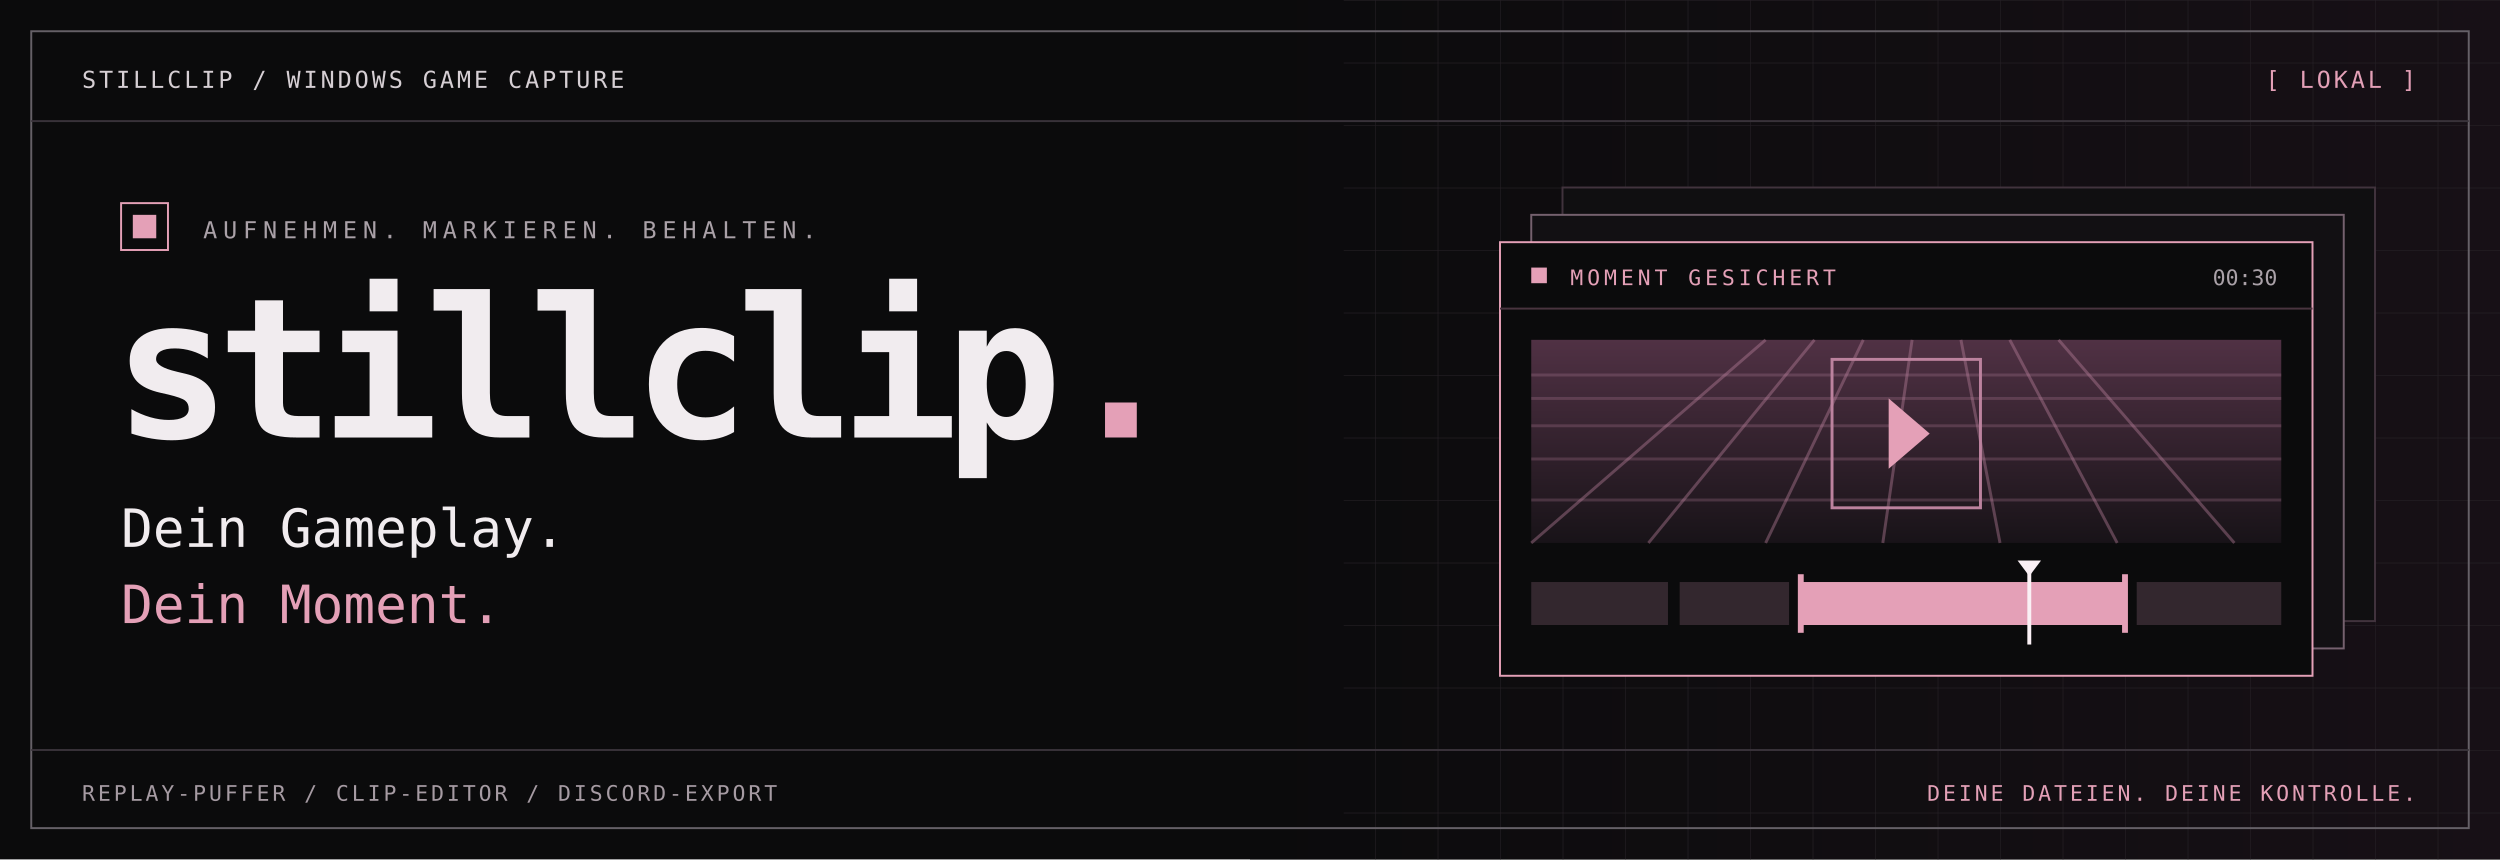
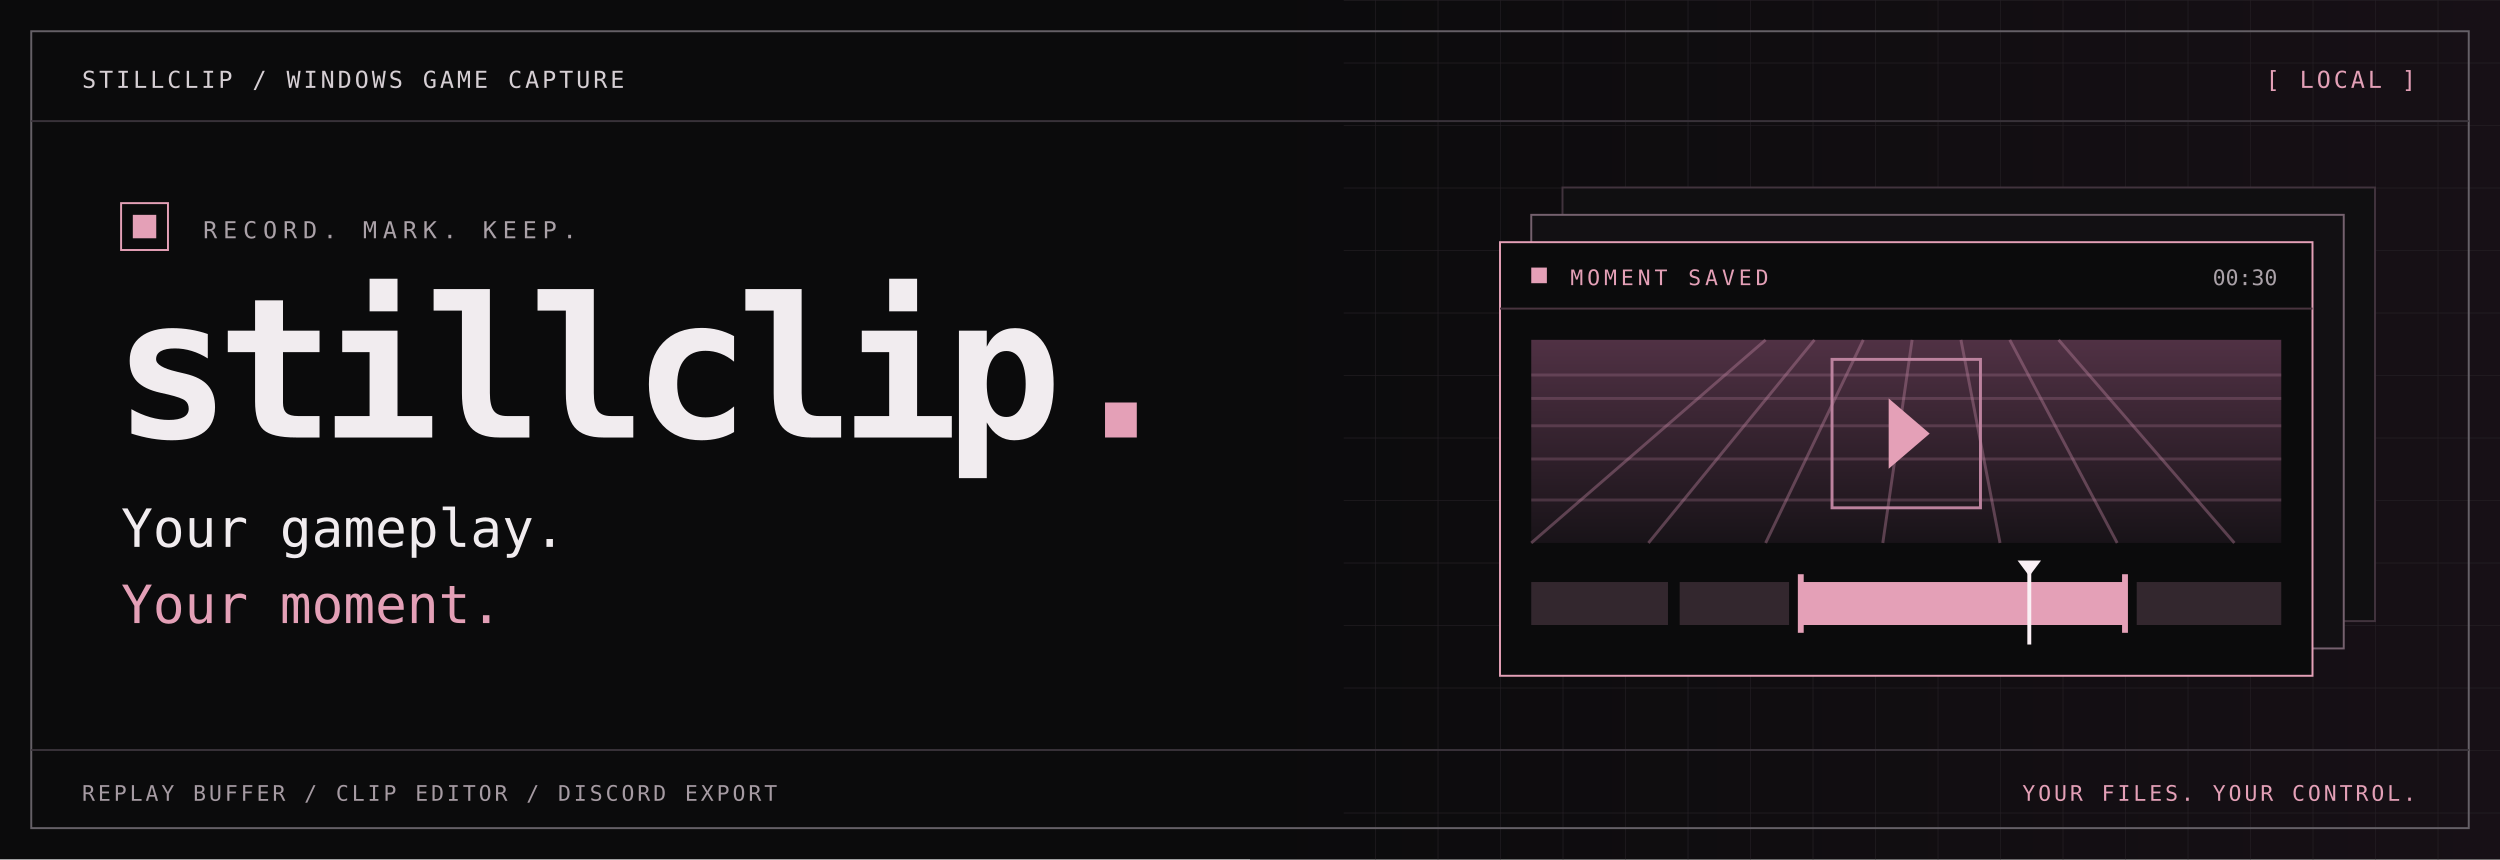
<svg xmlns="http://www.w3.org/2000/svg" width="1280" height="440" viewBox="0 0 1280 440" role="img" aria-labelledby="title description">
  <defs>
    <pattern id="grid" width="32" height="32" patternUnits="userSpaceOnUse">
      <path d="M32 0H0V32" fill="none" stroke="#252025" stroke-width=".6" />
    </pattern>
    <linearGradient id="fade">
      <stop stop-color="#0b0b0c" />
      <stop offset="1" stop-color="#171016" />
    </linearGradient>
    <linearGradient id="clip" x2="0" y2="1">
      <stop stop-color="#503144" />
      <stop offset="1" stop-color="#181318" />
    </linearGradient>
  </defs>
  <path fill="#0b0b0c" d="M0 0h1280v440H0z" />
  <path fill="url(#fade)" d="M640 0h640v440H640z" />
  <path fill="url(#grid)" d="M688 0h592v440H688z" />
  <path d="M16 16h1248v408H16z" fill="none" stroke="#656067" />
  <path d="M16 62h1248M16 384h1248" stroke="#383239" />
  <g font-family="'DejaVu Sans Mono',Consolas,monospace" font-size="12" letter-spacing="1.5">
    <text x="42" y="45" fill="#d6cfd4">STILLCLIP / WINDOWS GAME CAPTURE</text>
-     <text x="1237" y="45" text-anchor="end" fill="#e4a0b7">[ LOKAL ]</text>
+     <text x="1237" y="45" text-anchor="end" fill="#e4a0b7">[ LOCAL ]</text>
  </g>
  <path d="M62 104h24v24H62z" fill="none" stroke="#e4a0b7" />
  <path d="M68 110h12v12H68z" fill="#e4a0b7" />
-   <text x="104" y="122" font-family="'DejaVu Sans Mono',Consolas,monospace" font-size="12" letter-spacing="3" fill="#aaa1a8">AUFNEHMEN. MARKIEREN. BEHALTEN.</text>
+   <text x="104" y="122" font-family="'DejaVu Sans Mono',Consolas,monospace" font-size="12" letter-spacing="3" fill="#aaa1a8">RECORD. MARK. KEEP.</text>
  <text x="58" y="224" font-family="'DejaVu Sans Mono',Consolas,monospace" font-size="100" font-weight="700" letter-spacing="-7" fill="#f1ecef">stillclip<tspan fill="#e4a0b7">.</tspan>
  </text>
-   <text x="62" y="280" font-family="'DejaVu Sans Mono',Consolas,monospace" font-size="27" fill="#f1ecef">Dein Gameplay.</text>
-   <text x="62" y="319" font-family="'DejaVu Sans Mono',Consolas,monospace" font-size="27" fill="#e4a0b7">Dein Moment.</text>
+   <text x="62" y="280" font-family="'DejaVu Sans Mono',Consolas,monospace" font-size="27" fill="#f1ecef">Your gameplay.</text>
+   <text x="62" y="319" font-family="'DejaVu Sans Mono',Consolas,monospace" font-size="27" fill="#e4a0b7">Your moment.</text>
  <g transform="translate(768 96)">
    <path d="M32 0h416v222H32z" fill="#100f11" stroke="#41333d" />
    <path d="M16 14h416v222H16z" fill="#121013" stroke="#75616e" />
    <path d="M0 28h416v222H0z" fill="#0b0b0c" stroke="#e4a0b7" />
    <path d="M0 62h416" stroke="#49343f" />
    <rect x="16" y="41" width="8" height="8" fill="#e4a0b7" />
-     <text x="36" y="50" fill="#e4a0b7" font-family="monospace" font-size="11" letter-spacing="2">MOMENT GESICHERT</text>
+     <text x="36" y="50" fill="#e4a0b7" font-family="monospace" font-size="11" letter-spacing="2">MOMENT SAVED</text>
    <text x="398" y="50" text-anchor="end" fill="#aaa1a8" font-family="monospace" font-size="11">00:30</text>
    <path d="M16 78h384v104H16z" fill="url(#clip)" />
    <g fill="none" stroke="#bc829e" stroke-width="1.5">
      <path d="m16 182 120-104M76 182l85-104M136 182l50-104M196 182l15-104M256 182l-20-104M316 182l-55-104M376 182l-90-104" opacity=".4" />
      <path d="M16 160h384M16 139h384M16 122h384M16 108h384M16 96h384" opacity=".25" />
      <path d="M170 88h76v76h-76z" />
      <path d="m199 108 21 18-21 18z" fill="#e4a0b7" stroke="none" />
    </g>
    <path d="M16 202h70v22H16zM92 202h56v22H92zM326 202h74v22h-74z" fill="#33272e" />
    <path d="M154 202h166v22H154z" fill="#e4a0b7" />
    <path d="M271 192v42" stroke="#faf0f5" stroke-width="2" />
    <path d="m265 191 6 8 6-8" fill="#faf0f5" />
    <path d="M154 198v30m166-30v30" stroke="#e4a0b7" stroke-width="3" />
  </g>
  <g fill="#a69ba3" font-family="'DejaVu Sans Mono',Consolas,monospace" font-size="11" letter-spacing="1.5">
-     <text x="42" y="410">REPLAY-PUFFER / CLIP-EDITOR / DISCORD-EXPORT</text>
-     <text x="1237" y="410" text-anchor="end" fill="#e4a0b7">DEINE DATEIEN. DEINE KONTROLLE.</text>
+     <text x="42" y="410">REPLAY BUFFER / CLIP EDITOR / DISCORD EXPORT</text>
+     <text x="1237" y="410" text-anchor="end" fill="#e4a0b7">YOUR FILES. YOUR CONTROL.</text>
  </g>
</svg>
